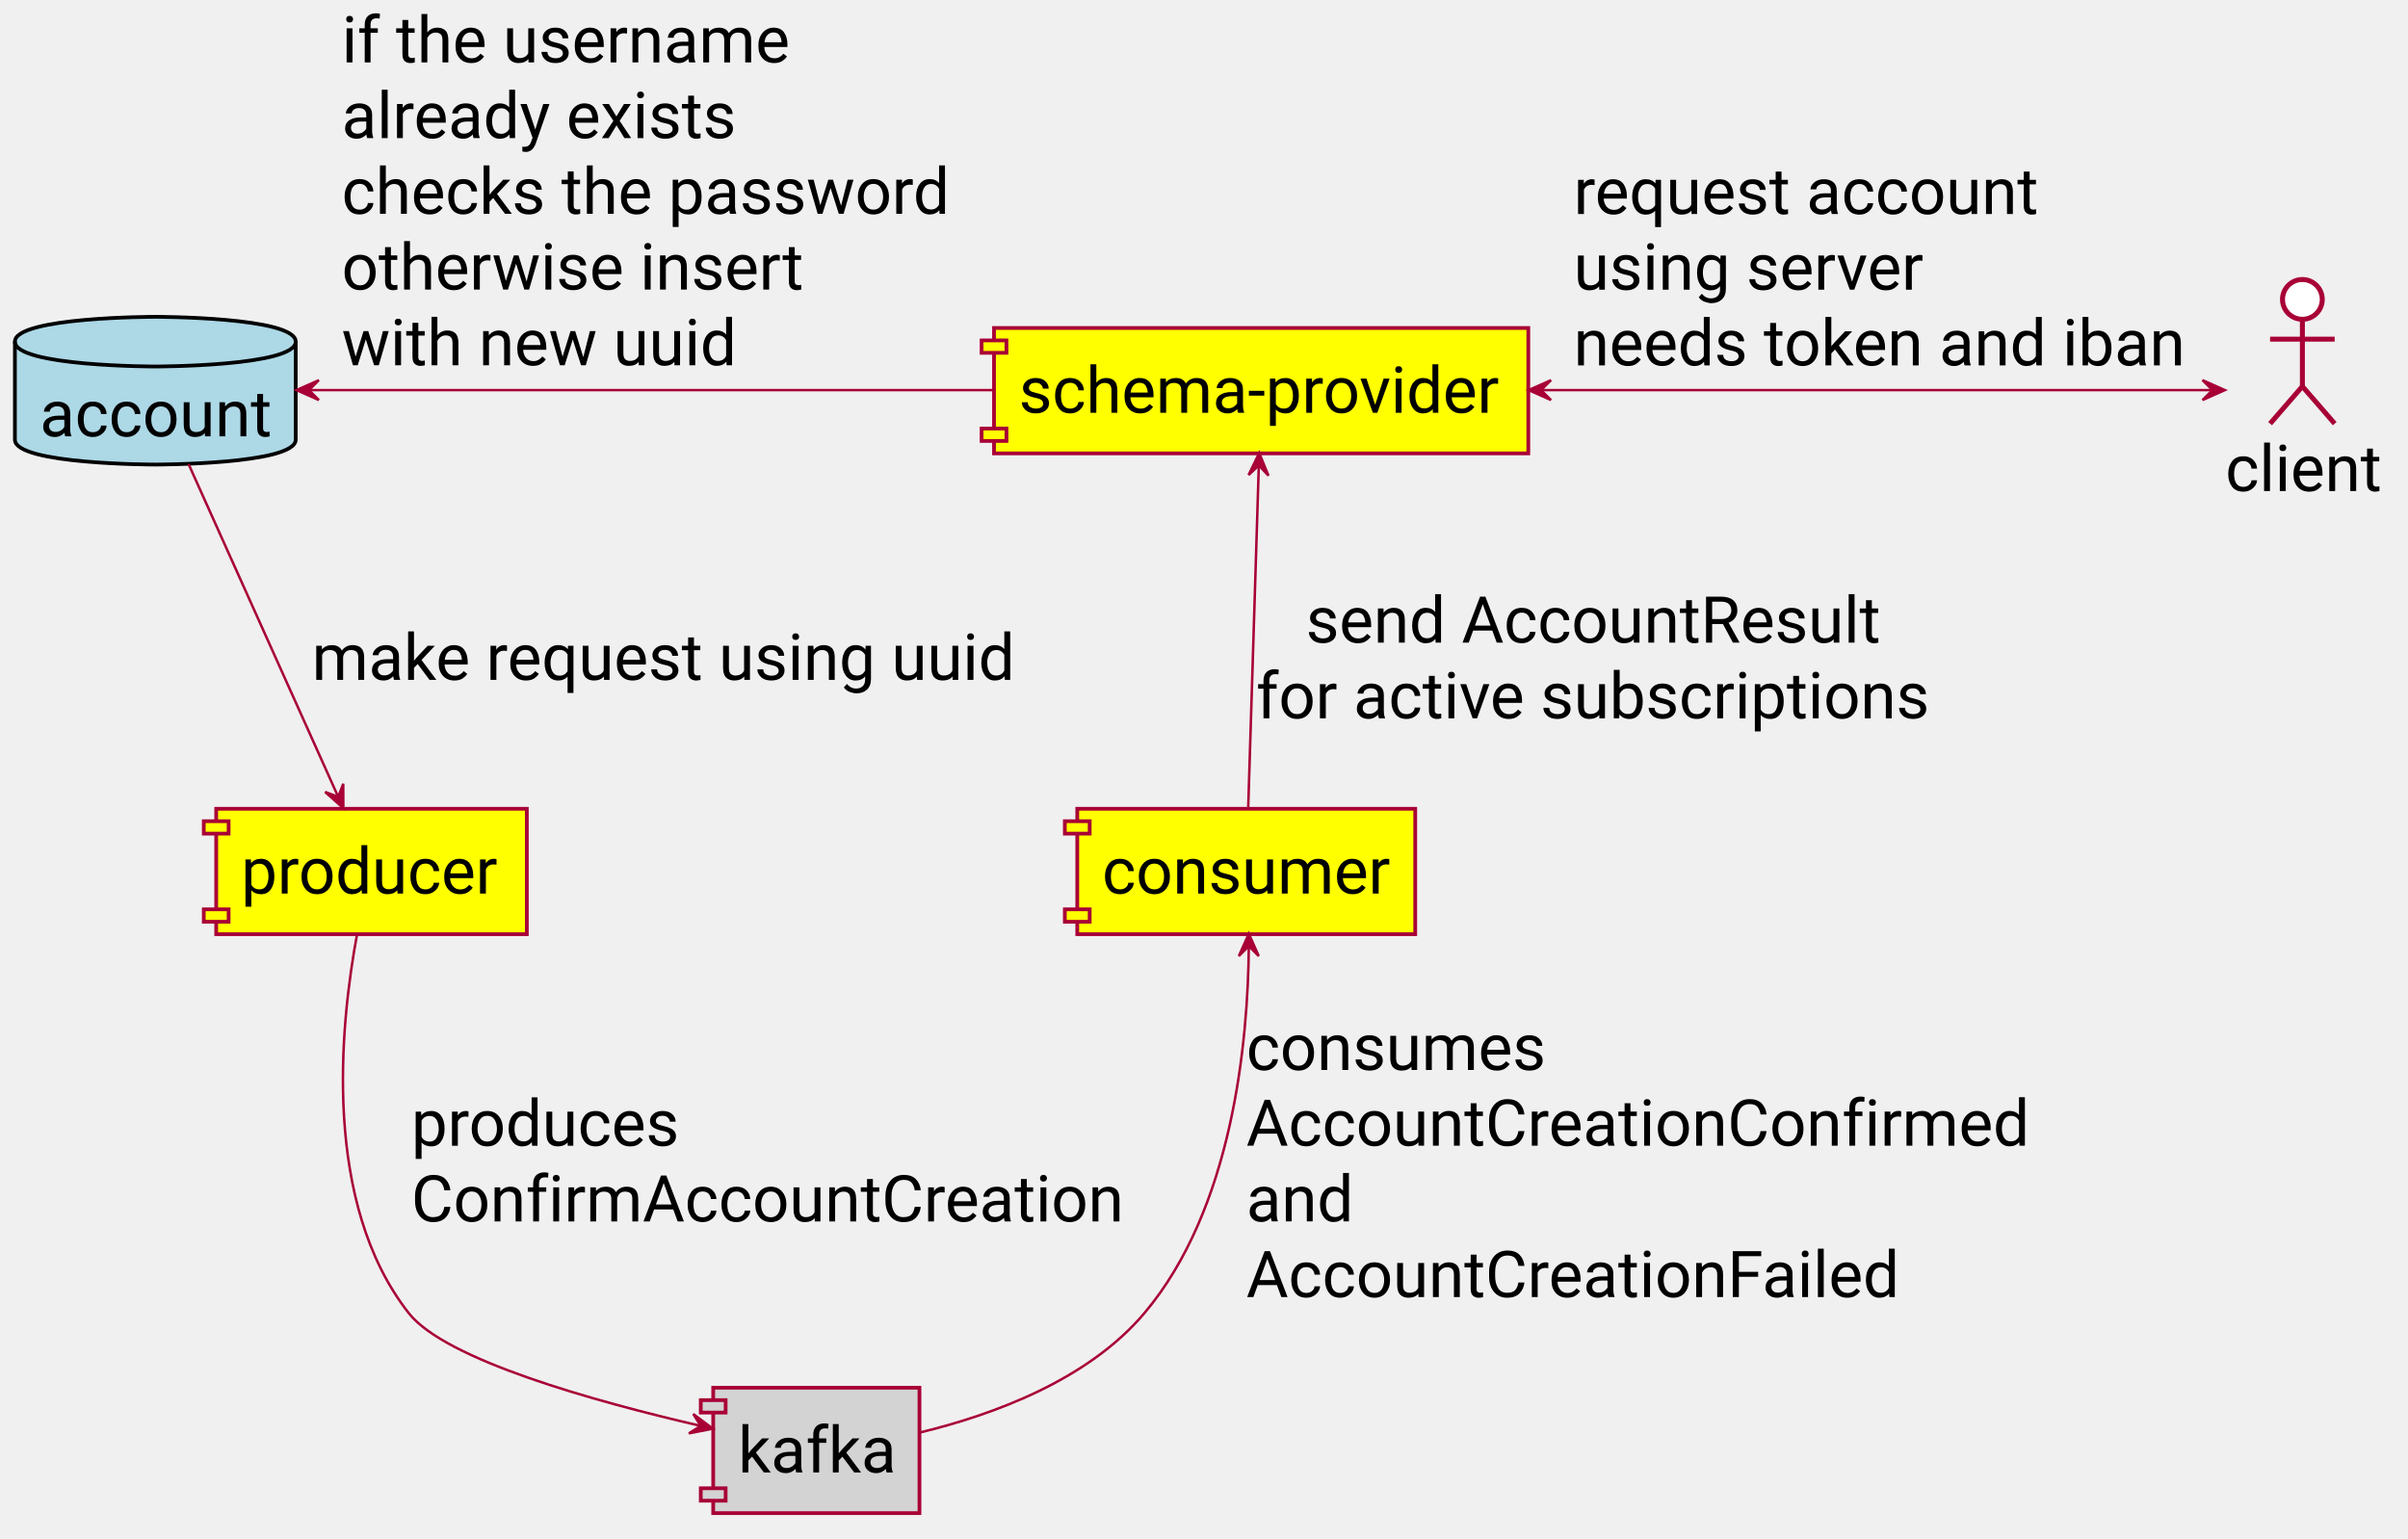
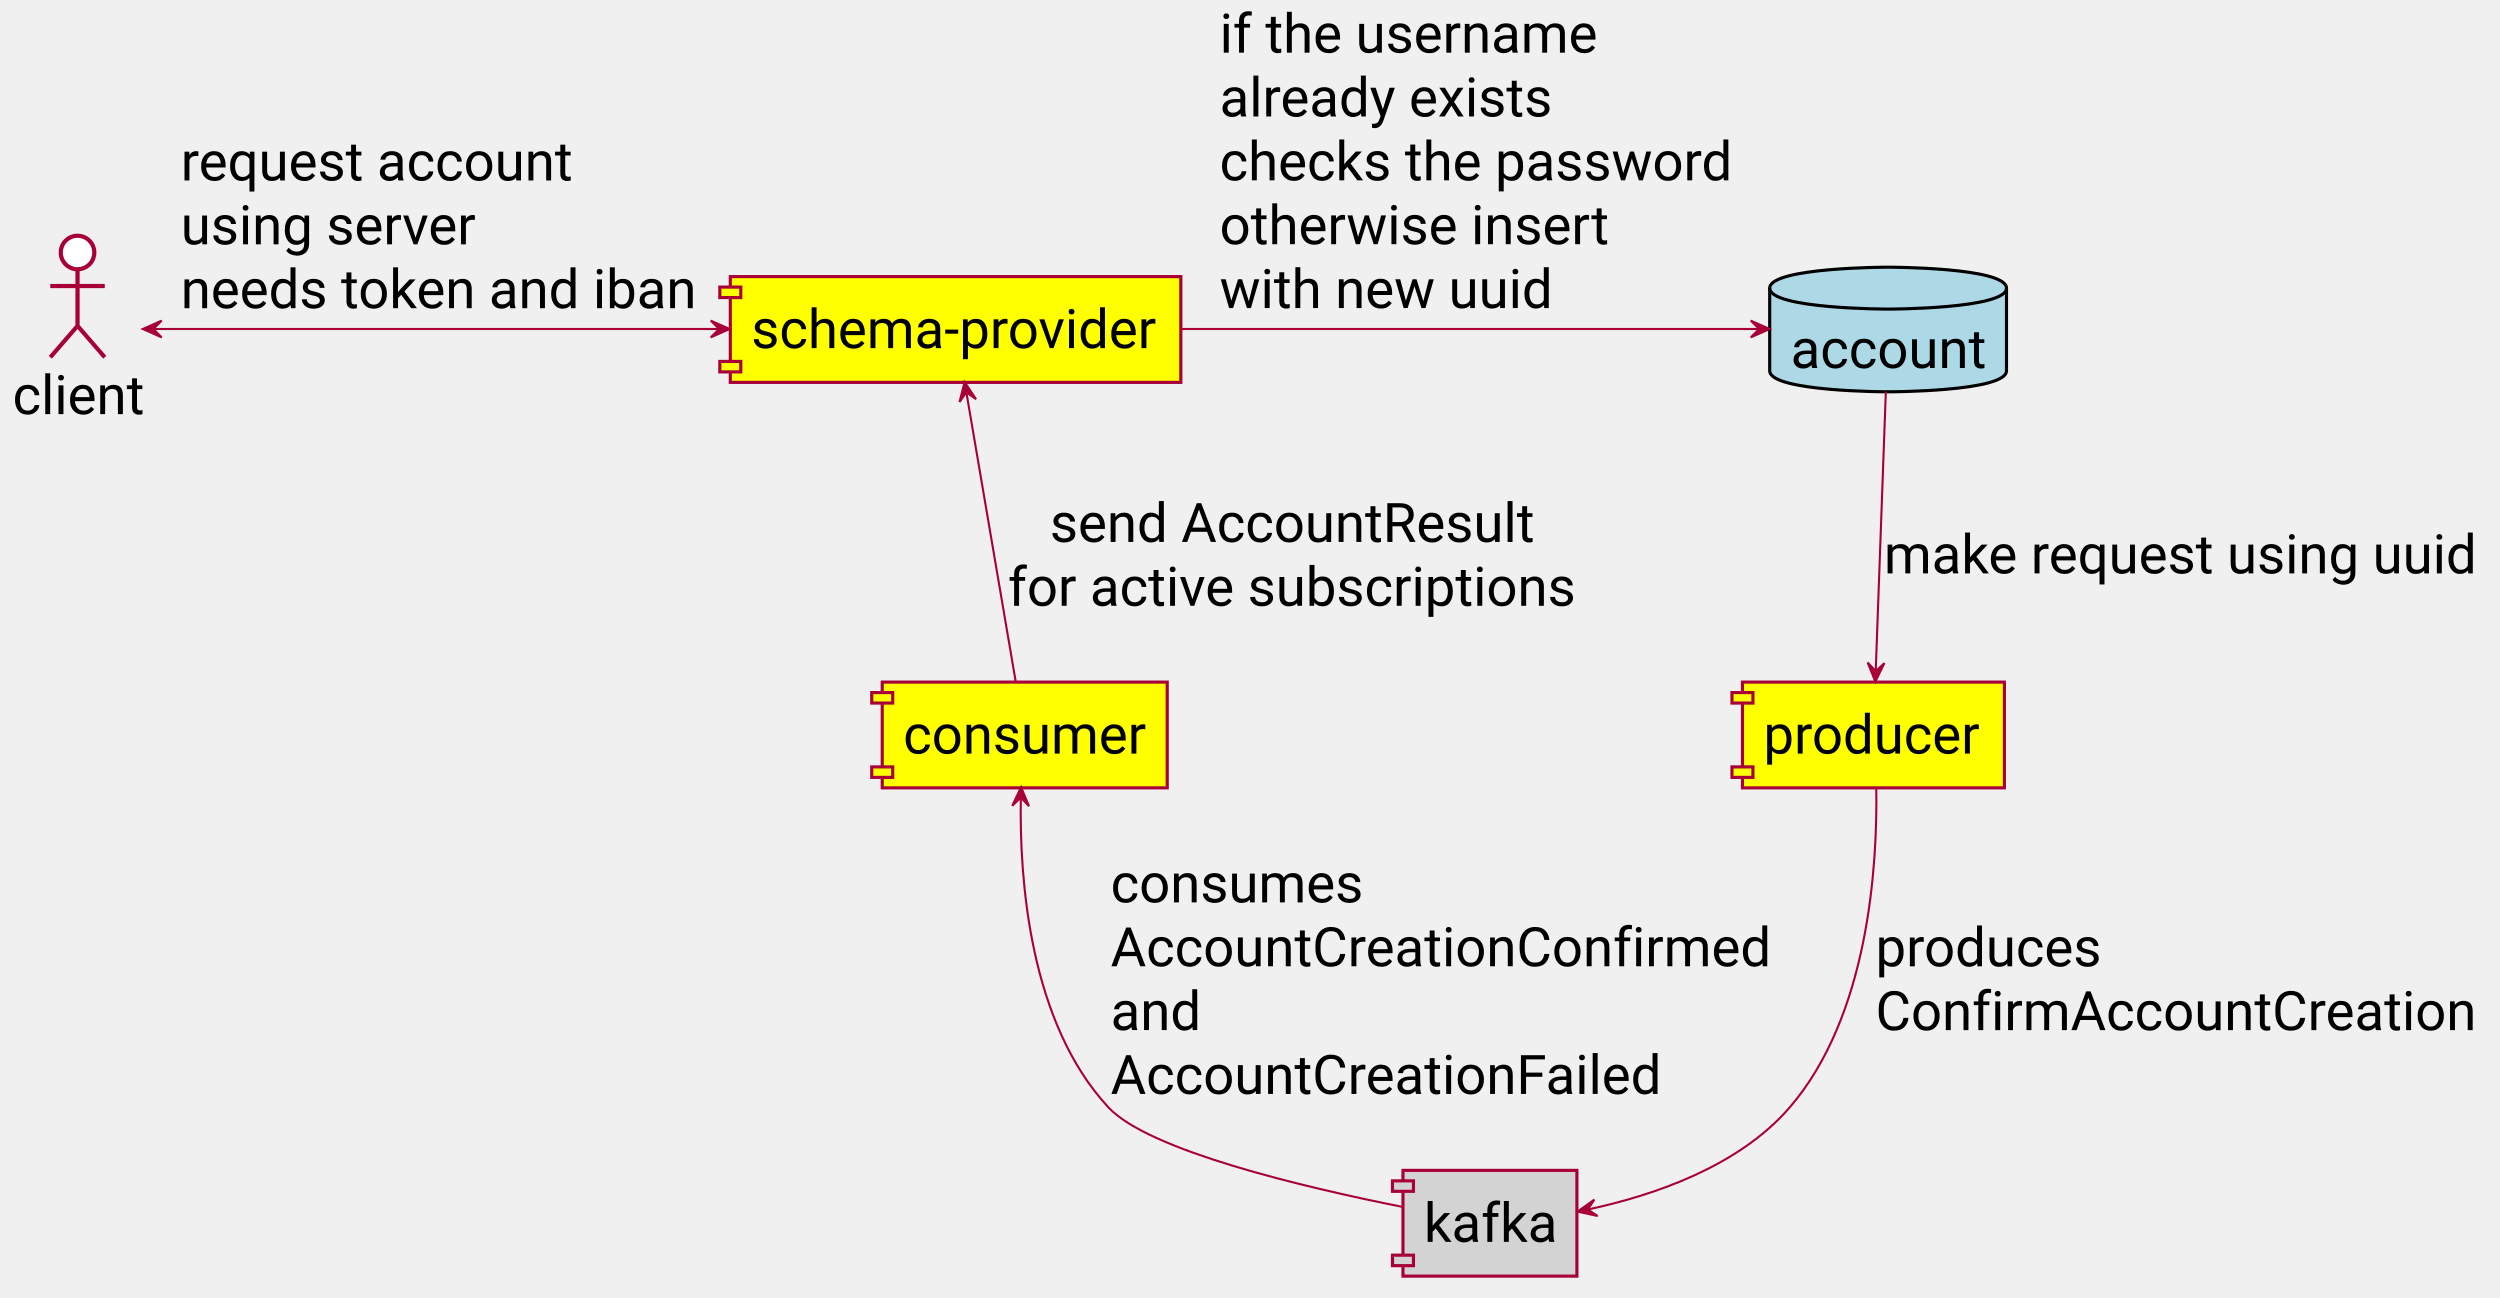
- <svg xmlns="http://www.w3.org/2000/svg" contentScriptType="application/ecmascript" contentStyleType="text/css" height="1238px" preserveAspectRatio="none" style="width:1938px;height:1238px;" version="1.1" viewBox="0 0 1938 1238" width="1938px" zoomAndPan="magnify">
+ <svg xmlns="http://www.w3.org/2000/svg" contentScriptType="application/ecmascript" contentStyleType="text/css" height="1238px" preserveAspectRatio="none" style="width:2386px;height:1238px;" version="1.1" viewBox="0 0 2386 1238" width="2386px" zoomAndPan="magnify">
  <defs />
  <g>
-     <rect fill="#FFFF00" height="100.938" style="stroke: #A80036; stroke-width: 3.0;" width="250" x="174" y="651" />
-     <rect fill="#FFFF00" height="10" style="stroke: #A80036; stroke-width: 3.0;" width="20" x="164" y="661" />
-     <rect fill="#FFFF00" height="10" style="stroke: #A80036; stroke-width: 3.0;" width="20" x="164" y="731.938" />
-     <text fill="#000000" font-family="Roboto" font-size="52" lengthAdjust="spacingAndGlyphs" textLength="210" x="194" y="719.242">producer</text>
-     <rect fill="#FFFF00" height="100.938" style="stroke: #A80036; stroke-width: 3.0;" width="272" x="867" y="651" />
-     <rect fill="#FFFF00" height="10" style="stroke: #A80036; stroke-width: 3.0;" width="20" x="857" y="661" />
-     <rect fill="#FFFF00" height="10" style="stroke: #A80036; stroke-width: 3.0;" width="20" x="857" y="731.938" />
-     <text fill="#000000" font-family="Roboto" font-size="52" lengthAdjust="spacingAndGlyphs" textLength="232" x="887" y="719.242">consumer</text>
-     <path d="M12,275 C12,255 125,255 125,255 C125,255 238,255 238,275 L238,353.938 C238,373.938 125,373.938 125,373.938 C125,373.938 12,373.938 12,353.938 L12,275 " fill="#ADD8E6" style="stroke: #000000; stroke-width: 3.0;" />
-     <path d="M12,275 C12,295 125,295 125,295 C125,295 238,295 238,275 " fill="none" style="stroke: #000000; stroke-width: 3.0;" />
-     <text fill="#000000" font-family="Roboto" font-size="52" lengthAdjust="spacingAndGlyphs" textLength="186" x="32" y="351.242">account</text>
-     <ellipse cx="1853" cy="241" fill="#FFFFFF" rx="16" ry="16" style="stroke: #A80036; stroke-width: 4.0;" />
-     <path d="M1853,257 L1853,311 M1827,273 L1879,273 M1853,311 L1827,341 M1853,311 L1879,341 " fill="none" style="stroke: #A80036; stroke-width: 4.0;" />
-     <text fill="#000000" font-family="Roboto" font-size="52" lengthAdjust="spacingAndGlyphs" textLength="124" x="1791" y="395.242">client</text>
-     <rect fill="#FFFF00" height="100.938" style="stroke: #A80036; stroke-width: 3.0;" width="430" x="800" y="264" />
-     <rect fill="#FFFF00" height="10" style="stroke: #A80036; stroke-width: 3.0;" width="20" x="790" y="274" />
-     <rect fill="#FFFF00" height="10" style="stroke: #A80036; stroke-width: 3.0;" width="20" x="790" y="344.938" />
-     <text fill="#000000" font-family="Roboto" font-size="52" lengthAdjust="spacingAndGlyphs" textLength="390" x="820" y="332.242">schema-provider</text>
-     <rect fill="#D3D3D3" height="100.938" style="stroke: #A80036; stroke-width: 3.0;" width="166" x="574" y="1117" />
-     <rect fill="#D3D3D3" height="10" style="stroke: #A80036; stroke-width: 3.0;" width="20" x="564" y="1127" />
-     <rect fill="#D3D3D3" height="10" style="stroke: #A80036; stroke-width: 3.0;" width="20" x="564" y="1197.938" />
-     <text fill="#000000" font-family="Roboto" font-size="52" lengthAdjust="spacingAndGlyphs" textLength="126" x="594" y="1185.242">kafka</text>
-     <path d="M151.806,373.621 C184.467,446.264 239.329,568.284 272.054,641.068 " fill="none" id="ac-&gt;p" style="stroke: #A80036; stroke-width: 2.0;" />
-     <polygon fill="#A80036" points="276.324,650.565,276.238,630.867,272.223,641.444,261.646,637.429,276.324,650.565" style="stroke: #A80036; stroke-width: 2.0;" />
-     <text fill="#000000" font-family="Roboto" font-size="52" lengthAdjust="spacingAndGlyphs" textLength="560" x="251" y="547.242">make request using uuid</text>
-     <path d="M1005.061,761.622 C1004.449,838.979 992.073,972.824 921,1057 C875.514,1110.872 799.262,1138.825 740.37,1153.037 " fill="none" id="c&lt;-kc" style="stroke: #A80036; stroke-width: 2.0;" />
-     <polygon fill="#A80036" points="1005.076,751.554,997.048,769.541,1005.061,761.554,1013.048,769.567,1005.076,751.554" style="stroke: #A80036; stroke-width: 2.0;" />
-     <text fill="#000000" font-family="Roboto" font-size="52" lengthAdjust="spacingAndGlyphs" textLength="240" x="1003" y="861.242">consumes</text>
-     <text fill="#000000" font-family="Roboto" font-size="52" lengthAdjust="spacingAndGlyphs" textLength="630" x="1003" y="922.18">AccountCreationConfirmed</text>
-     <text fill="#000000" font-family="Roboto" font-size="52" lengthAdjust="spacingAndGlyphs" textLength="86" x="1003" y="983.117">and</text>
-     <text fill="#000000" font-family="Roboto" font-size="52" lengthAdjust="spacingAndGlyphs" textLength="524" x="1003" y="1044.055">AccountCreationFailed</text>
-     <path d="M1240.699,314 C1420.547,314 1661.246,314 1780.182,314 " fill="none" id="sp-cl" style="stroke: #A80036; stroke-width: 2.0;" />
-     <polygon fill="#A80036" points="1790.613,314,1772.613,306,1780.613,314,1772.613,322,1790.613,314" style="stroke: #A80036; stroke-width: 2.0;" />
-     <polygon fill="#A80036" points="1230.262,314,1248.262,322,1240.262,314,1248.262,306,1230.262,314" style="stroke: #A80036; stroke-width: 2.0;" />
-     <text fill="#000000" font-family="Roboto" font-size="52" lengthAdjust="spacingAndGlyphs" textLength="372" x="1266.5" y="172.242">request account</text>
-     <text fill="#000000" font-family="Roboto" font-size="52" lengthAdjust="spacingAndGlyphs" textLength="280" x="1266.5" y="233.18">using server</text>
-     <text fill="#000000" font-family="Roboto" font-size="52" lengthAdjust="spacingAndGlyphs" textLength="488" x="1266.5" y="294.117">needs token and iban</text>
-     <path d="M248.708,314 C391.056,314 627.354,314 799.979,314 " fill="none" id="ac&lt;-sp" style="stroke: #A80036; stroke-width: 2.0;" />
-     <polygon fill="#A80036" points="238.623,314,256.623,322,248.623,314,256.623,306,238.623,314" style="stroke: #A80036; stroke-width: 2.0;" />
-     <text fill="#000000" font-family="Roboto" font-size="52" lengthAdjust="spacingAndGlyphs" textLength="356" x="275" y="50.242">if the username</text>
-     <text fill="#000000" font-family="Roboto" font-size="52" lengthAdjust="spacingAndGlyphs" textLength="314" x="275" y="111.18">already exists</text>
-     <text fill="#000000" font-family="Roboto" font-size="52" lengthAdjust="spacingAndGlyphs" textLength="488" x="275" y="172.117">checks the password</text>
-     <text fill="#000000" font-family="Roboto" font-size="52" lengthAdjust="spacingAndGlyphs" textLength="366" x="275" y="233.055">otherwise insert</text>
-     <text fill="#000000" font-family="Roboto" font-size="52" lengthAdjust="spacingAndGlyphs" textLength="314" x="275" y="293.992">with new uuid</text>
-     <path d="M287.48,751.405 C273.456,826.519 259.478,968.458 329,1057 C358.465,1094.526 477.69,1127.842 563.914,1147.719 " fill="none" id="p-&gt;kc" style="stroke: #A80036; stroke-width: 2.0;" />
-     <polygon fill="#A80036" points="573.729,1149.957,557.958,1138.156,563.979,1147.734,554.401,1153.755,573.729,1149.957" style="stroke: #A80036; stroke-width: 2.0;" />
-     <text fill="#000000" font-family="Roboto" font-size="52" lengthAdjust="spacingAndGlyphs" textLength="218" x="331" y="922.242">produces</text>
-     <text fill="#000000" font-family="Roboto" font-size="52" lengthAdjust="spacingAndGlyphs" textLength="572" x="331" y="983.18">ConfirmAccountCreation</text>
-     <path d="M1013.095,375.428 C1010.736,451.509 1006.761,579.696 1004.569,650.394 " fill="none" id="sp&lt;-c" style="stroke: #A80036; stroke-width: 2.0;" />
-     <polygon fill="#A80036" points="1013.431,364.593,1004.877,382.337,1013.121,374.589,1020.869,382.833,1013.431,364.593" style="stroke: #A80036; stroke-width: 2.0;" />
-     <text fill="#000000" font-family="Roboto" font-size="52" lengthAdjust="spacingAndGlyphs" textLength="458" x="1051" y="517.242">send AccountResult</text>
-     <text fill="#000000" font-family="Roboto" font-size="52" lengthAdjust="spacingAndGlyphs" textLength="538" x="1011" y="578.18">for active subscriptions</text>
+     <ellipse cx="74" cy="241" fill="#FFFFFF" rx="16" ry="16" style="stroke: #A80036; stroke-width: 4.0;" />
+     <path d="M74,257 L74,311 M48,273 L100,273 M74,311 L48,341 M74,311 L100,341 " fill="none" style="stroke: #A80036; stroke-width: 4.0;" />
+     <text fill="#000000" font-family="Roboto" font-size="52" lengthAdjust="spacingAndGlyphs" textLength="124" x="12" y="395.242">client</text>
+     <rect fill="#FFFF00" height="100.938" style="stroke: #A80036; stroke-width: 3.0;" width="250" x="1663" y="651" />
+     <rect fill="#FFFF00" height="10" style="stroke: #A80036; stroke-width: 3.0;" width="20" x="1653" y="661" />
+     <rect fill="#FFFF00" height="10" style="stroke: #A80036; stroke-width: 3.0;" width="20" x="1653" y="731.938" />
+     <text fill="#000000" font-family="Roboto" font-size="52" lengthAdjust="spacingAndGlyphs" textLength="210" x="1683" y="719.242">producer</text>
+     <rect fill="#FFFF00" height="100.938" style="stroke: #A80036; stroke-width: 3.0;" width="272" x="842" y="651" />
+     <rect fill="#FFFF00" height="10" style="stroke: #A80036; stroke-width: 3.0;" width="20" x="832" y="661" />
+     <rect fill="#FFFF00" height="10" style="stroke: #A80036; stroke-width: 3.0;" width="20" x="832" y="731.938" />
+     <text fill="#000000" font-family="Roboto" font-size="52" lengthAdjust="spacingAndGlyphs" textLength="232" x="862" y="719.242">consumer</text>
+     <path d="M1689,275 C1689,255 1802,255 1802,255 C1802,255 1915,255 1915,275 L1915,353.938 C1915,373.938 1802,373.938 1802,373.938 C1802,373.938 1689,373.938 1689,353.938 L1689,275 " fill="#ADD8E6" style="stroke: #000000; stroke-width: 3.0;" />
+     <path d="M1689,275 C1689,295 1802,295 1802,295 C1802,295 1915,295 1915,275 " fill="none" style="stroke: #000000; stroke-width: 3.0;" />
+     <text fill="#000000" font-family="Roboto" font-size="52" lengthAdjust="spacingAndGlyphs" textLength="186" x="1709" y="351.242">account</text>
+     <rect fill="#FFFF00" height="100.938" style="stroke: #A80036; stroke-width: 3.0;" width="430" x="697" y="264" />
+     <rect fill="#FFFF00" height="10" style="stroke: #A80036; stroke-width: 3.0;" width="20" x="687" y="274" />
+     <rect fill="#FFFF00" height="10" style="stroke: #A80036; stroke-width: 3.0;" width="20" x="687" y="344.938" />
+     <text fill="#000000" font-family="Roboto" font-size="52" lengthAdjust="spacingAndGlyphs" textLength="390" x="717" y="332.242">schema-provider</text>
+     <rect fill="#D3D3D3" height="100.938" style="stroke: #A80036; stroke-width: 3.0;" width="166" x="1339" y="1117" />
+     <rect fill="#D3D3D3" height="10" style="stroke: #A80036; stroke-width: 3.0;" width="20" x="1329" y="1127" />
+     <rect fill="#D3D3D3" height="10" style="stroke: #A80036; stroke-width: 3.0;" width="20" x="1329" y="1197.938" />
+     <text fill="#000000" font-family="Roboto" font-size="52" lengthAdjust="spacingAndGlyphs" textLength="126" x="1359" y="1185.242">kafka</text>
+     <path d="M1799.843,373.621 C1797.226,445.967 1792.837,567.288 1790.2,640.174 " fill="none" id="ac-&gt;p" style="stroke: #A80036; stroke-width: 2.0;" />
+     <polygon fill="#A80036" points="1789.825,650.565,1798.47,632.866,1790.186,640.571,1782.481,632.287,1789.825,650.565" style="stroke: #A80036; stroke-width: 2.0;" />
+     <text fill="#000000" font-family="Roboto" font-size="52" lengthAdjust="spacingAndGlyphs" textLength="560" x="1798" y="547.242">make request using uuid</text>
+     <path d="M974.275,761.447 C972.878,839.806 982.649,975.984 1058,1057 C1096.104,1097.969 1243.323,1132.909 1338.461,1151.843 " fill="none" id="c&lt;-kc" style="stroke: #A80036; stroke-width: 2.0;" />
+     <polygon fill="#A80036" points="974.526,751.252,966.086,769.05,974.28,761.249,982.081,769.443,974.526,751.252" style="stroke: #A80036; stroke-width: 2.0;" />
+     <text fill="#000000" font-family="Roboto" font-size="52" lengthAdjust="spacingAndGlyphs" textLength="240" x="1060" y="861.242">consumes</text>
+     <text fill="#000000" font-family="Roboto" font-size="52" lengthAdjust="spacingAndGlyphs" textLength="630" x="1060" y="922.18">AccountCreationConfirmed</text>
+     <text fill="#000000" font-family="Roboto" font-size="52" lengthAdjust="spacingAndGlyphs" textLength="86" x="1060" y="983.117">and</text>
+     <text fill="#000000" font-family="Roboto" font-size="52" lengthAdjust="spacingAndGlyphs" textLength="524" x="1060" y="1044.055">AccountCreationFailed</text>
+     <path d="M146.925,314 C265.878,314 506.424,314 686.208,314 " fill="none" id="cl-sp" style="stroke: #A80036; stroke-width: 2.0;" />
+     <polygon fill="#A80036" points="696.339,314,678.339,306,686.339,314,678.339,322,696.339,314" style="stroke: #A80036; stroke-width: 2.0;" />
+     <polygon fill="#A80036" points="136.302,314,154.302,322,146.302,314,154.302,306,136.302,314" style="stroke: #A80036; stroke-width: 2.0;" />
+     <text fill="#000000" font-family="Roboto" font-size="52" lengthAdjust="spacingAndGlyphs" textLength="372" x="172.5" y="172.242">request account</text>
+     <text fill="#000000" font-family="Roboto" font-size="52" lengthAdjust="spacingAndGlyphs" textLength="280" x="172.5" y="233.18">using server</text>
+     <text fill="#000000" font-family="Roboto" font-size="52" lengthAdjust="spacingAndGlyphs" textLength="488" x="172.5" y="294.117">needs token and iban</text>
+     <path d="M1127.444,314 C1300.267,314 1536.701,314 1678.871,314 " fill="none" id="sp-&gt;ac" style="stroke: #A80036; stroke-width: 2.0;" />
+     <polygon fill="#A80036" points="1688.942,314,1670.942,306,1678.942,314,1670.942,322,1688.942,314" style="stroke: #A80036; stroke-width: 2.0;" />
+     <text fill="#000000" font-family="Roboto" font-size="52" lengthAdjust="spacingAndGlyphs" textLength="356" x="1164" y="50.242">if the username</text>
+     <text fill="#000000" font-family="Roboto" font-size="52" lengthAdjust="spacingAndGlyphs" textLength="314" x="1164" y="111.18">already exists</text>
+     <text fill="#000000" font-family="Roboto" font-size="52" lengthAdjust="spacingAndGlyphs" textLength="488" x="1164" y="172.117">checks the password</text>
+     <text fill="#000000" font-family="Roboto" font-size="52" lengthAdjust="spacingAndGlyphs" textLength="366" x="1164" y="233.055">otherwise insert</text>
+     <text fill="#000000" font-family="Roboto" font-size="52" lengthAdjust="spacingAndGlyphs" textLength="314" x="1164" y="293.992">with new uuid</text>
+     <path d="M1790.7,751.169 C1791.999,826.621 1783.355,969.743 1708,1057 C1659.482,1113.181 1578.887,1140.798 1515.597,1154.298 " fill="none" id="p-&gt;kc" style="stroke: #A80036; stroke-width: 2.0;" />
+     <polygon fill="#A80036" points="1505.595,1156.346,1524.834,1160.572,1515.392,1154.34,1521.624,1144.898,1505.595,1156.346" style="stroke: #A80036; stroke-width: 2.0;" />
+     <text fill="#000000" font-family="Roboto" font-size="52" lengthAdjust="spacingAndGlyphs" textLength="218" x="1790" y="922.242">produces</text>
+     <text fill="#000000" font-family="Roboto" font-size="52" lengthAdjust="spacingAndGlyphs" textLength="572" x="1790" y="983.18">ConfirmAccountCreation</text>
+     <path d="M922.317,374.495 C935.272,450.458 957.263,579.406 969.37,650.394 " fill="none" id="sp&lt;-c" style="stroke: #A80036; stroke-width: 2.0;" />
+     <polygon fill="#A80036" points="920.628,364.593,915.768,383.682,922.309,374.451,931.541,380.992,920.628,364.593" style="stroke: #A80036; stroke-width: 2.0;" />
+     <text fill="#000000" font-family="Roboto" font-size="52" lengthAdjust="spacingAndGlyphs" textLength="458" x="1002" y="517.242">send AccountResult</text>
+     <text fill="#000000" font-family="Roboto" font-size="52" lengthAdjust="spacingAndGlyphs" textLength="538" x="962" y="578.18">for active subscriptions</text>
  </g>
</svg>
